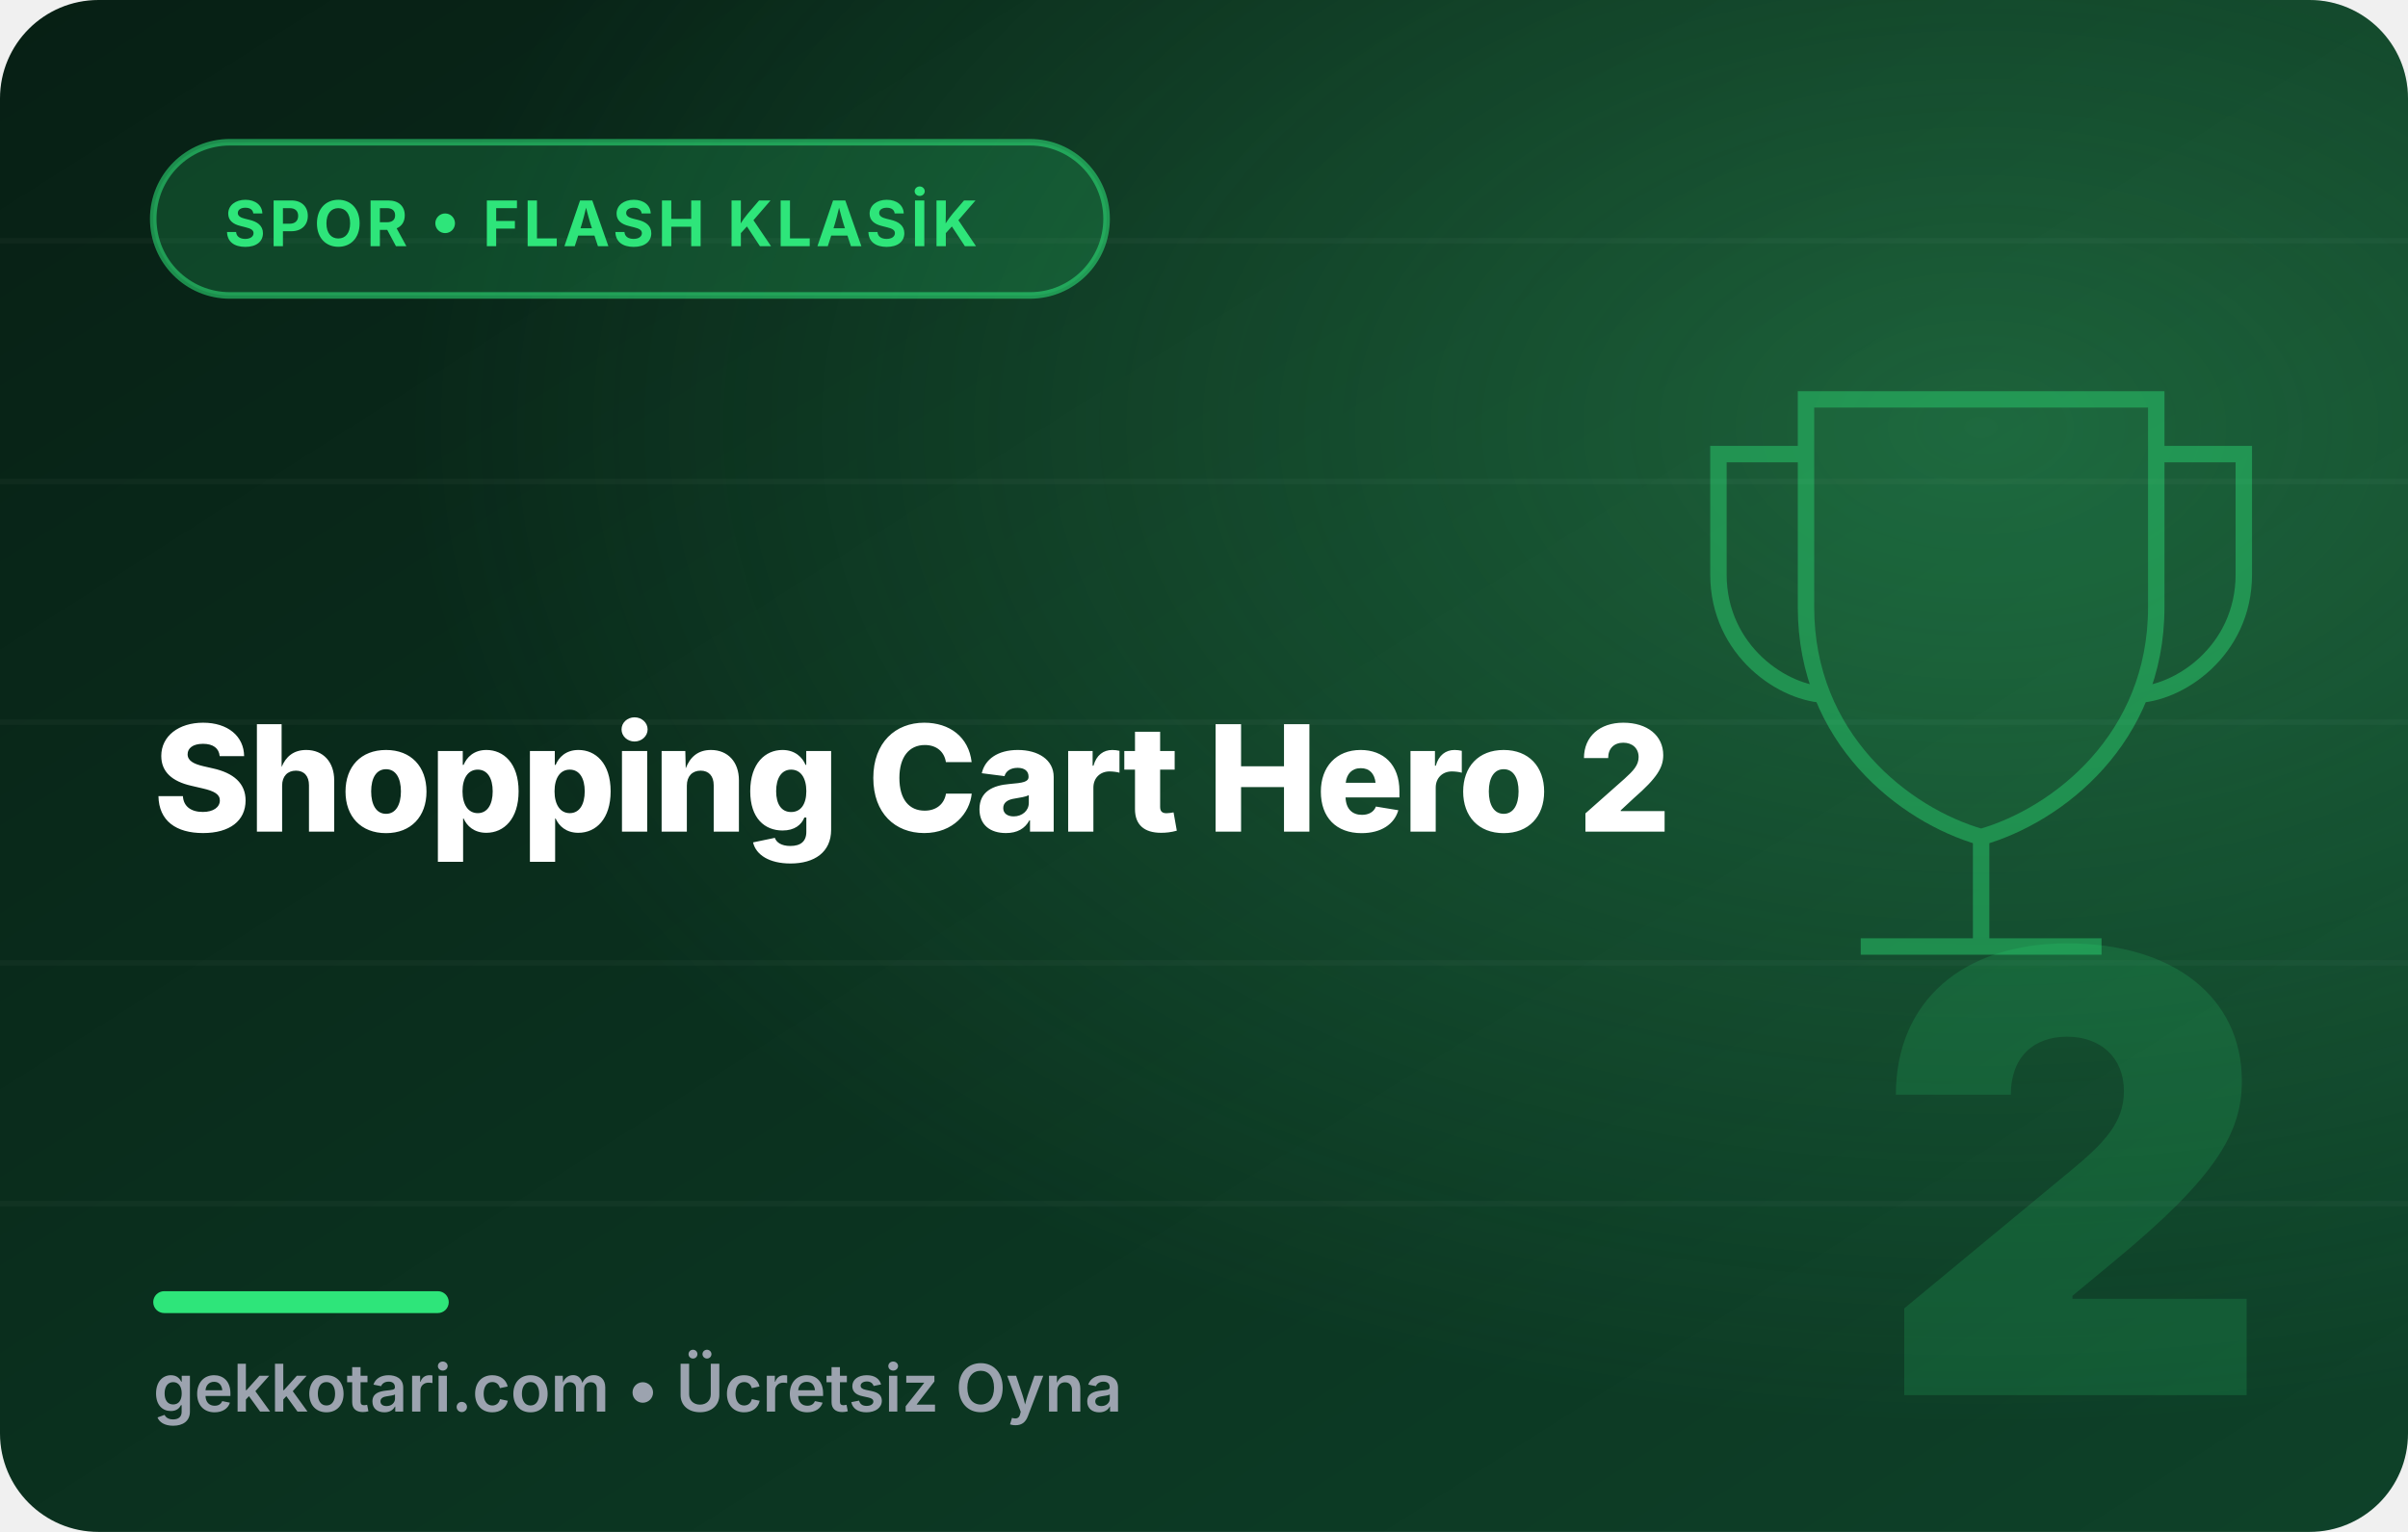
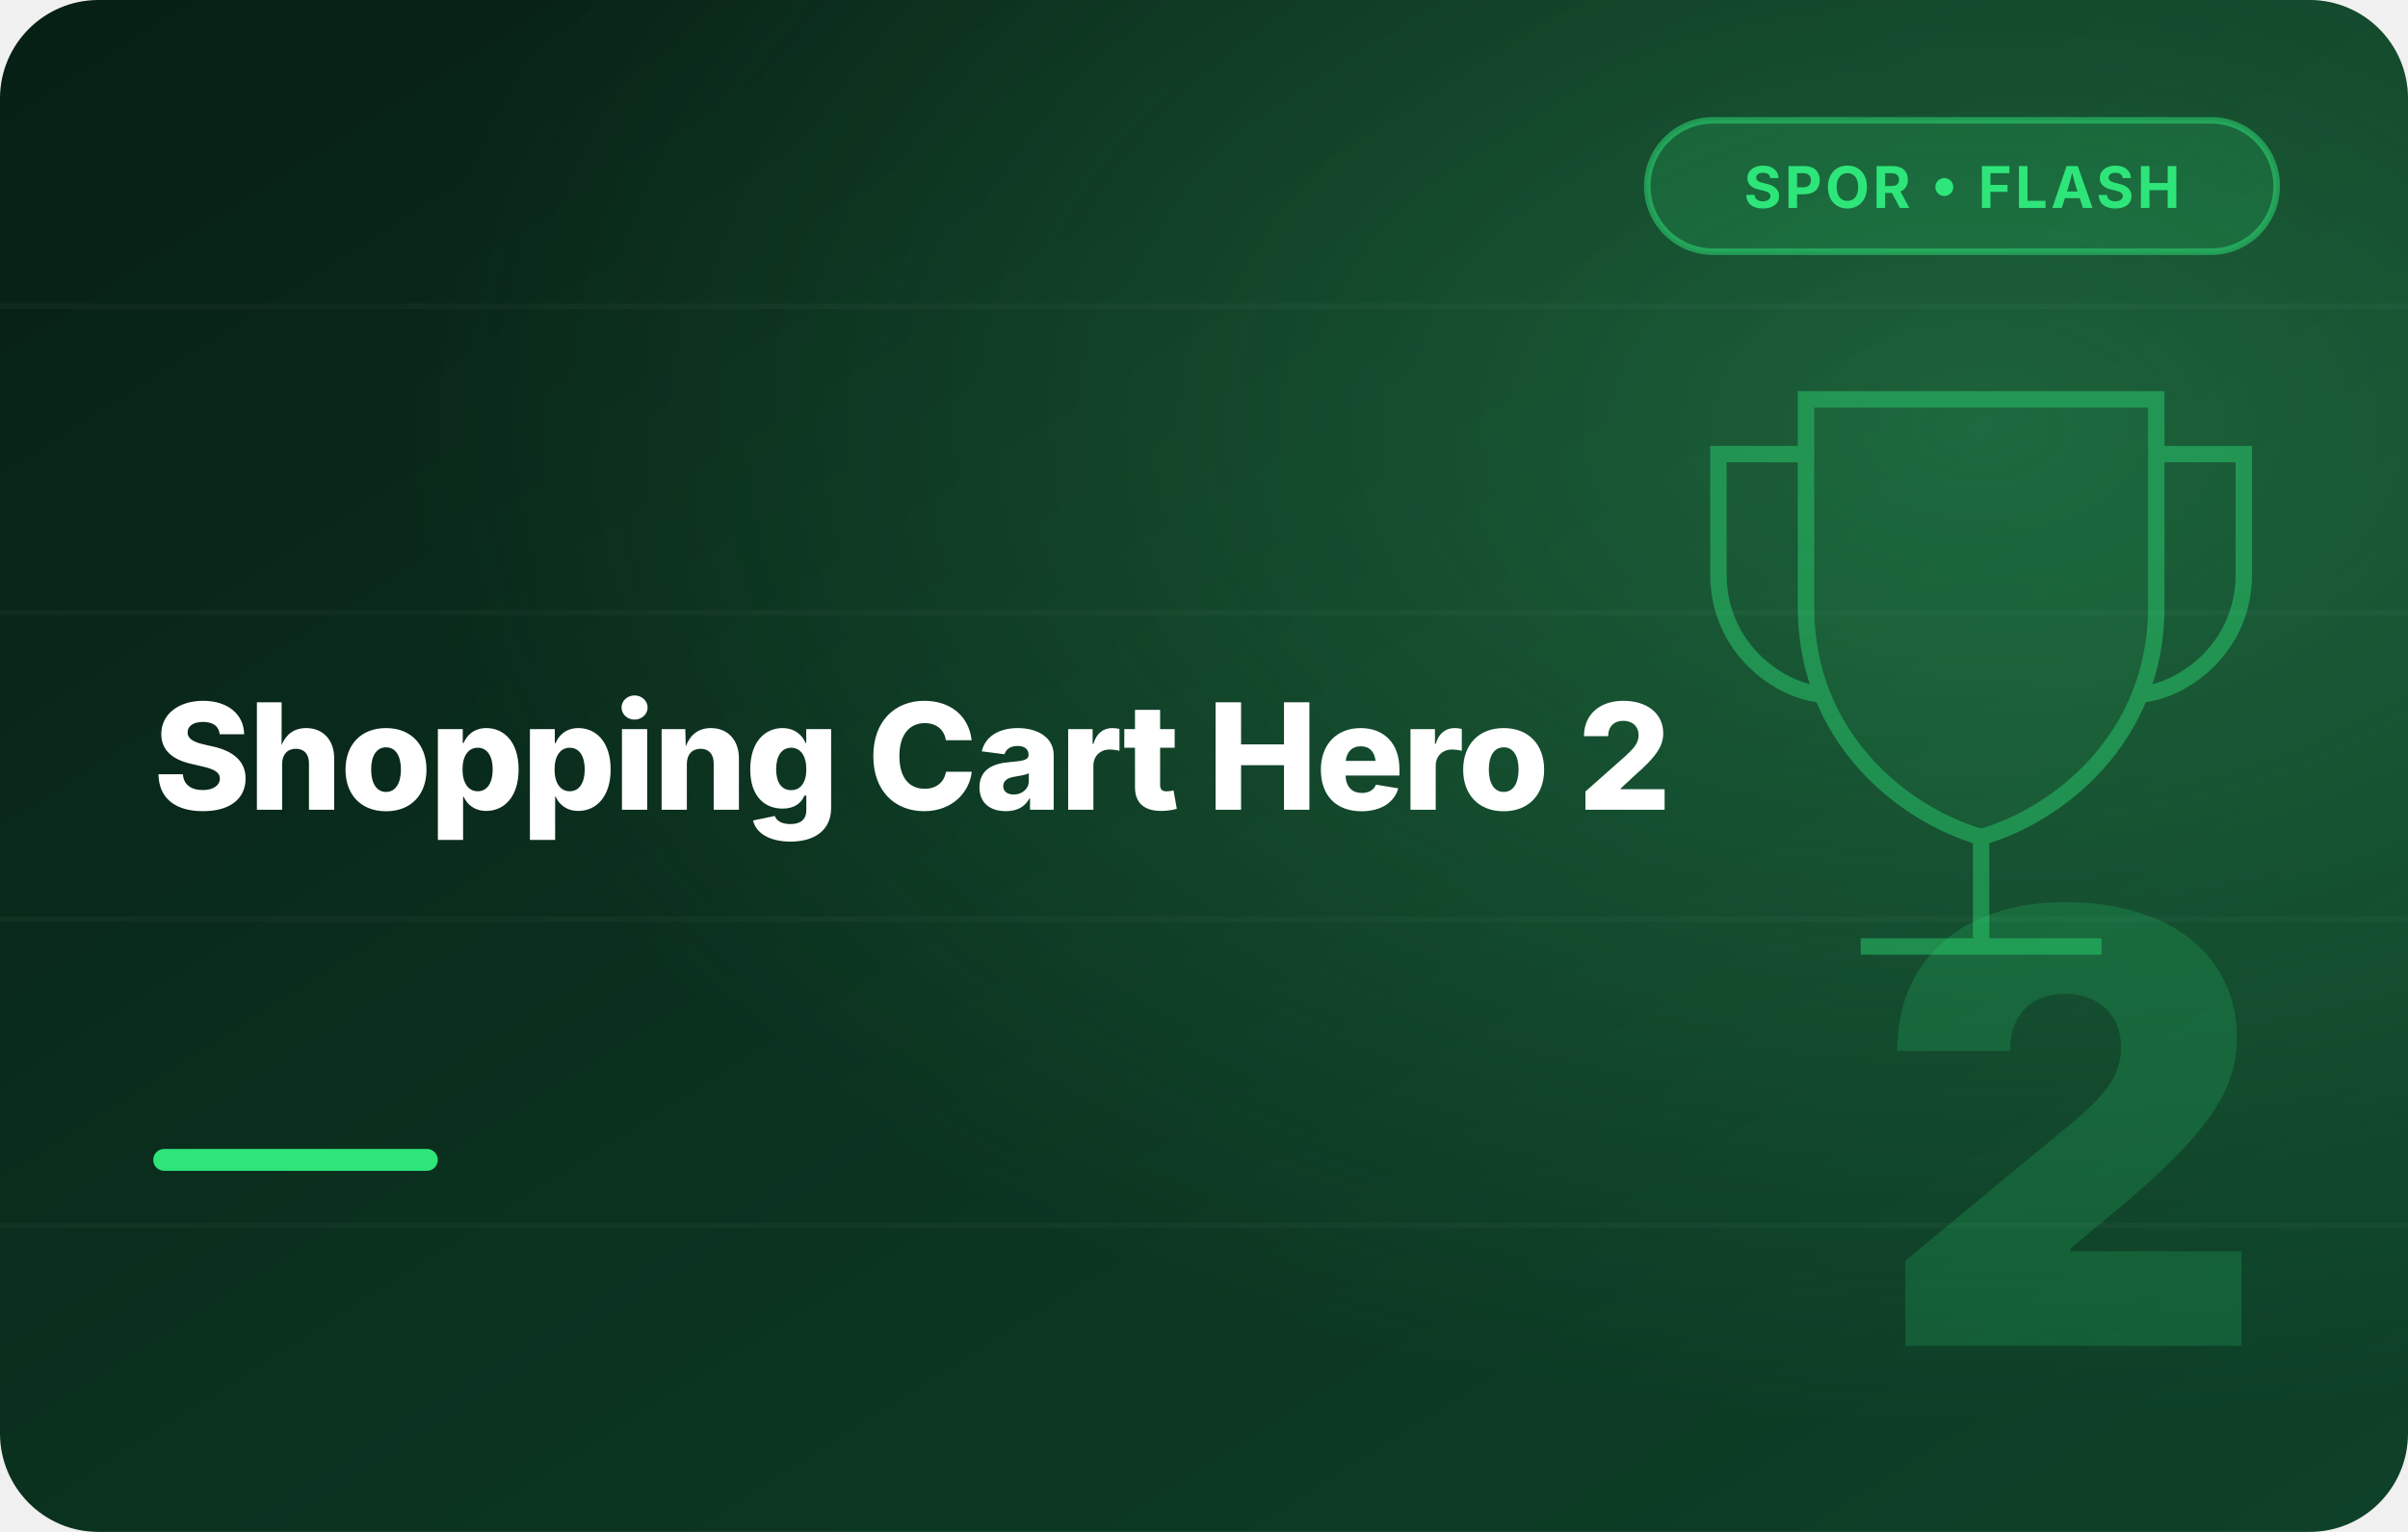
<svg xmlns="http://www.w3.org/2000/svg" viewBox="0 0 440 280" width="440" height="280">
  <defs>
    <linearGradient id="g-shopping-cart-hero-2" x1="0" y1="0" x2="1" y2="1">
      <stop offset="0%" stop-color="#071f14" />
      <stop offset="100%" stop-color="#0e4229" />
    </linearGradient>
    <radialGradient id="r-shopping-cart-hero-2" cx="0.82" cy="0.28" r="0.65">
      <stop offset="0%" stop-color="#4ade80" stop-opacity="0.28" />
      <stop offset="100%" stop-color="#4ade80" stop-opacity="0" />
    </radialGradient>
  </defs>
  <rect width="440" height="280" rx="18" fill="url(#g-shopping-cart-hero-2)" />
  <rect width="440" height="280" rx="18" fill="url(#r-shopping-cart-hero-2)" />
-   <path d="M0 44 H440 M0 88 H440 M0 132 H440 M0 176 H440 M0 220 H440" stroke="#ffffff" stroke-opacity="0.03" stroke-width="1" />
-   <text x="415" y="255" text-anchor="end" fill="#2ee57a" fill-opacity="0.16" font-family="Inter,Arial,sans-serif" font-size="112" font-weight="900">2</text>
+   <path d="M0 56 H440 M0 112 H440 M0 168 H440 M0 224 H440" stroke="#ffffff" stroke-opacity="0.03" stroke-width="1" />
+   <text x="414" y="246" text-anchor="end" fill="#2ee57a" fill-opacity="0.18" font-family="Inter,Arial,sans-serif" font-size="110" font-weight="900">2</text>
  <g transform="translate(362,115)" stroke="#2ee57a" stroke-width="3" fill="#2ee57a" fill-opacity="0.14" opacity="0.42">
    <path d="M-32-42 H32 V-4 C32 20 14 34 0 38 C-14 34 -32 20 -32-4 Z" />
    <path d="M-32-32 H-48 V-10 C-48 4 -36 12 -28 12 M32-32 H48 V-10 C48 4 36 12 28 12" fill="none" />
    <path d="M0 38 V58 M-22 58 H22" />
  </g>
-   <rect x="28" y="26" width="174.2" height="28" rx="14" fill="#2ee57a" fill-opacity="0.18" stroke="#2ee57a" stroke-opacity="0.55" stroke-width="1.2" />
-   <text x="41" y="45" fill="#2ee57a" font-family="Inter,Segoe UI,Arial,sans-serif" font-size="11.5" font-weight="700" letter-spacing="0.7">SPOR • FLASH KLASİK</text>
-   <text x="28" y="152" fill="#ffffff" font-family="Inter,Segoe UI,Arial,sans-serif" font-size="27" font-weight="800" letter-spacing="-0.4">Shopping Cart Hero 2</text>
-   <rect x="28" y="236" width="54" height="4" rx="2" fill="#2ee57a" />
-   <text x="28" y="258" fill="#9ca3af" font-family="Inter,Segoe UI,Arial,sans-serif" font-size="12" font-weight="600">gekkotari.com • Ücretsiz Oyna</text>
+   <rect x="301" y="22" width="115" height="24" rx="12" fill="#2ee57a" fill-opacity="0.16" stroke="#2ee57a" stroke-opacity="0.5" stroke-width="1.2" />
+   <text x="358.5" y="38" text-anchor="middle" fill="#2ee57a" font-family="Inter,Segoe UI,Arial,sans-serif" font-size="10.5" font-weight="700" letter-spacing="0.6">SPOR • FLASH</text>
+   <text x="28" y="148" fill="#ffffff" font-family="Inter,Segoe UI,Arial,sans-serif" font-size="27" font-weight="800" letter-spacing="-0.4">Shopping Cart Hero 2</text>
+   <rect x="28" y="210" width="52" height="4" rx="2" fill="#2ee57a" />
</svg>
